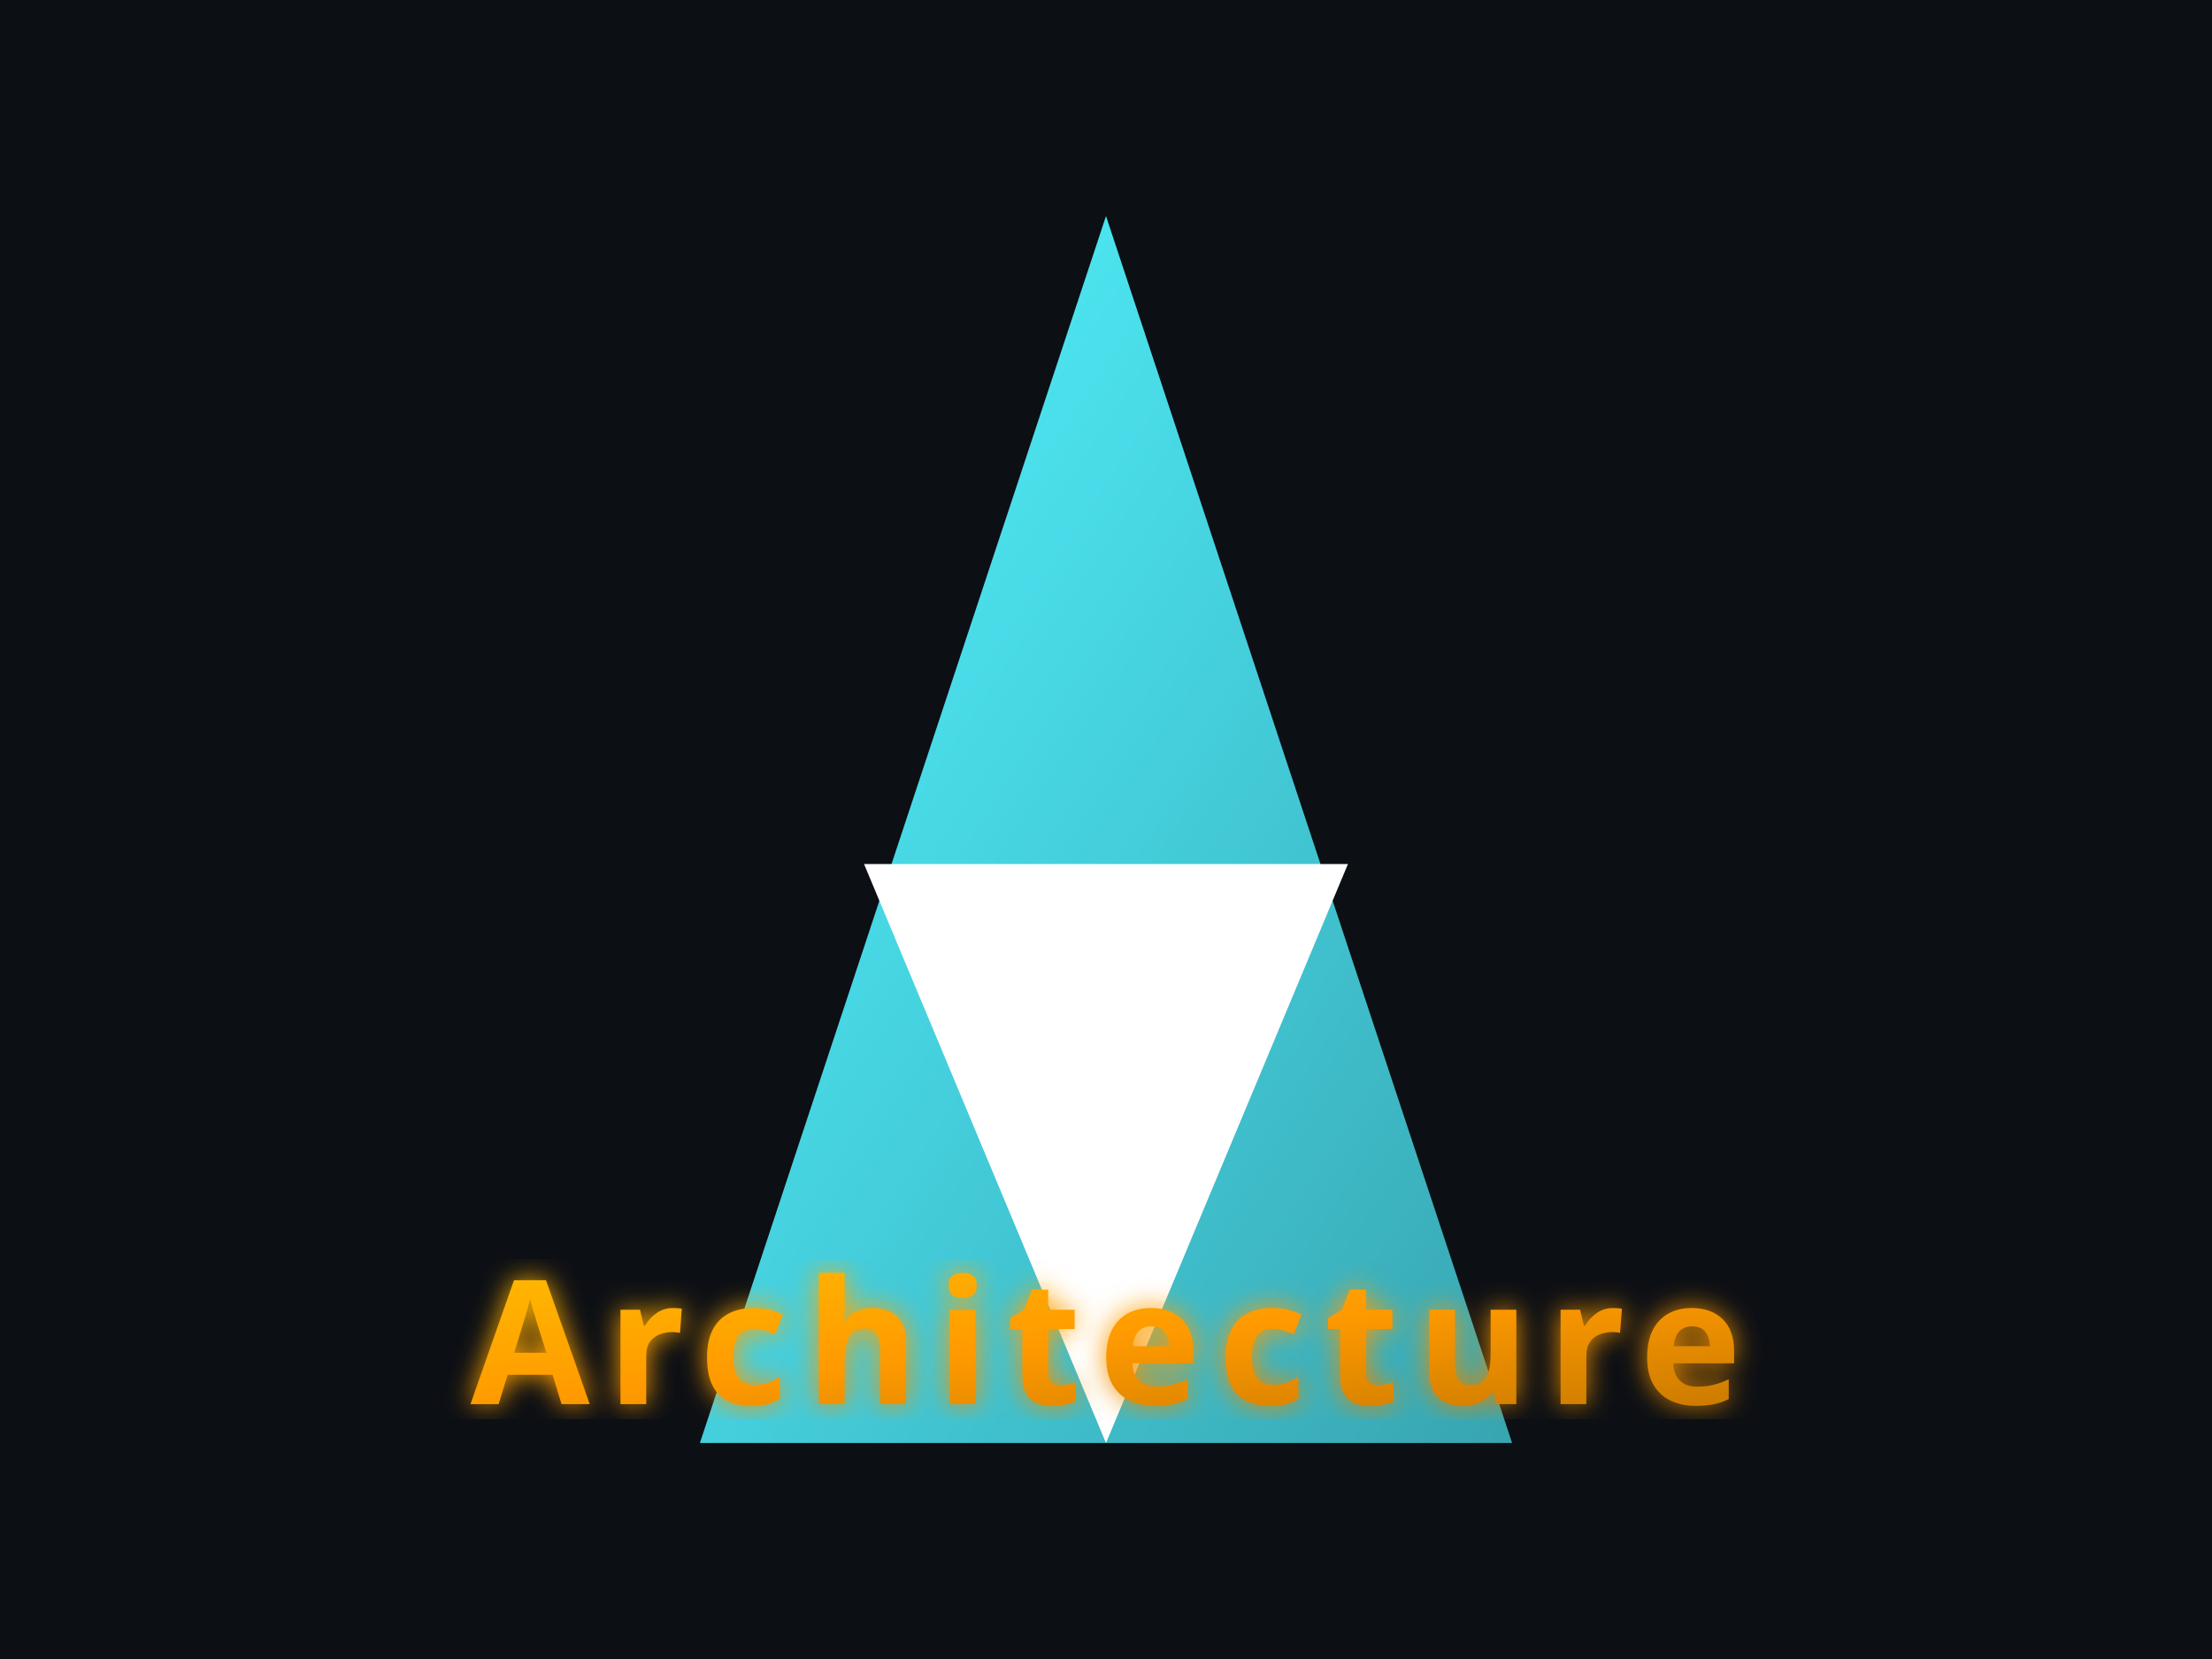
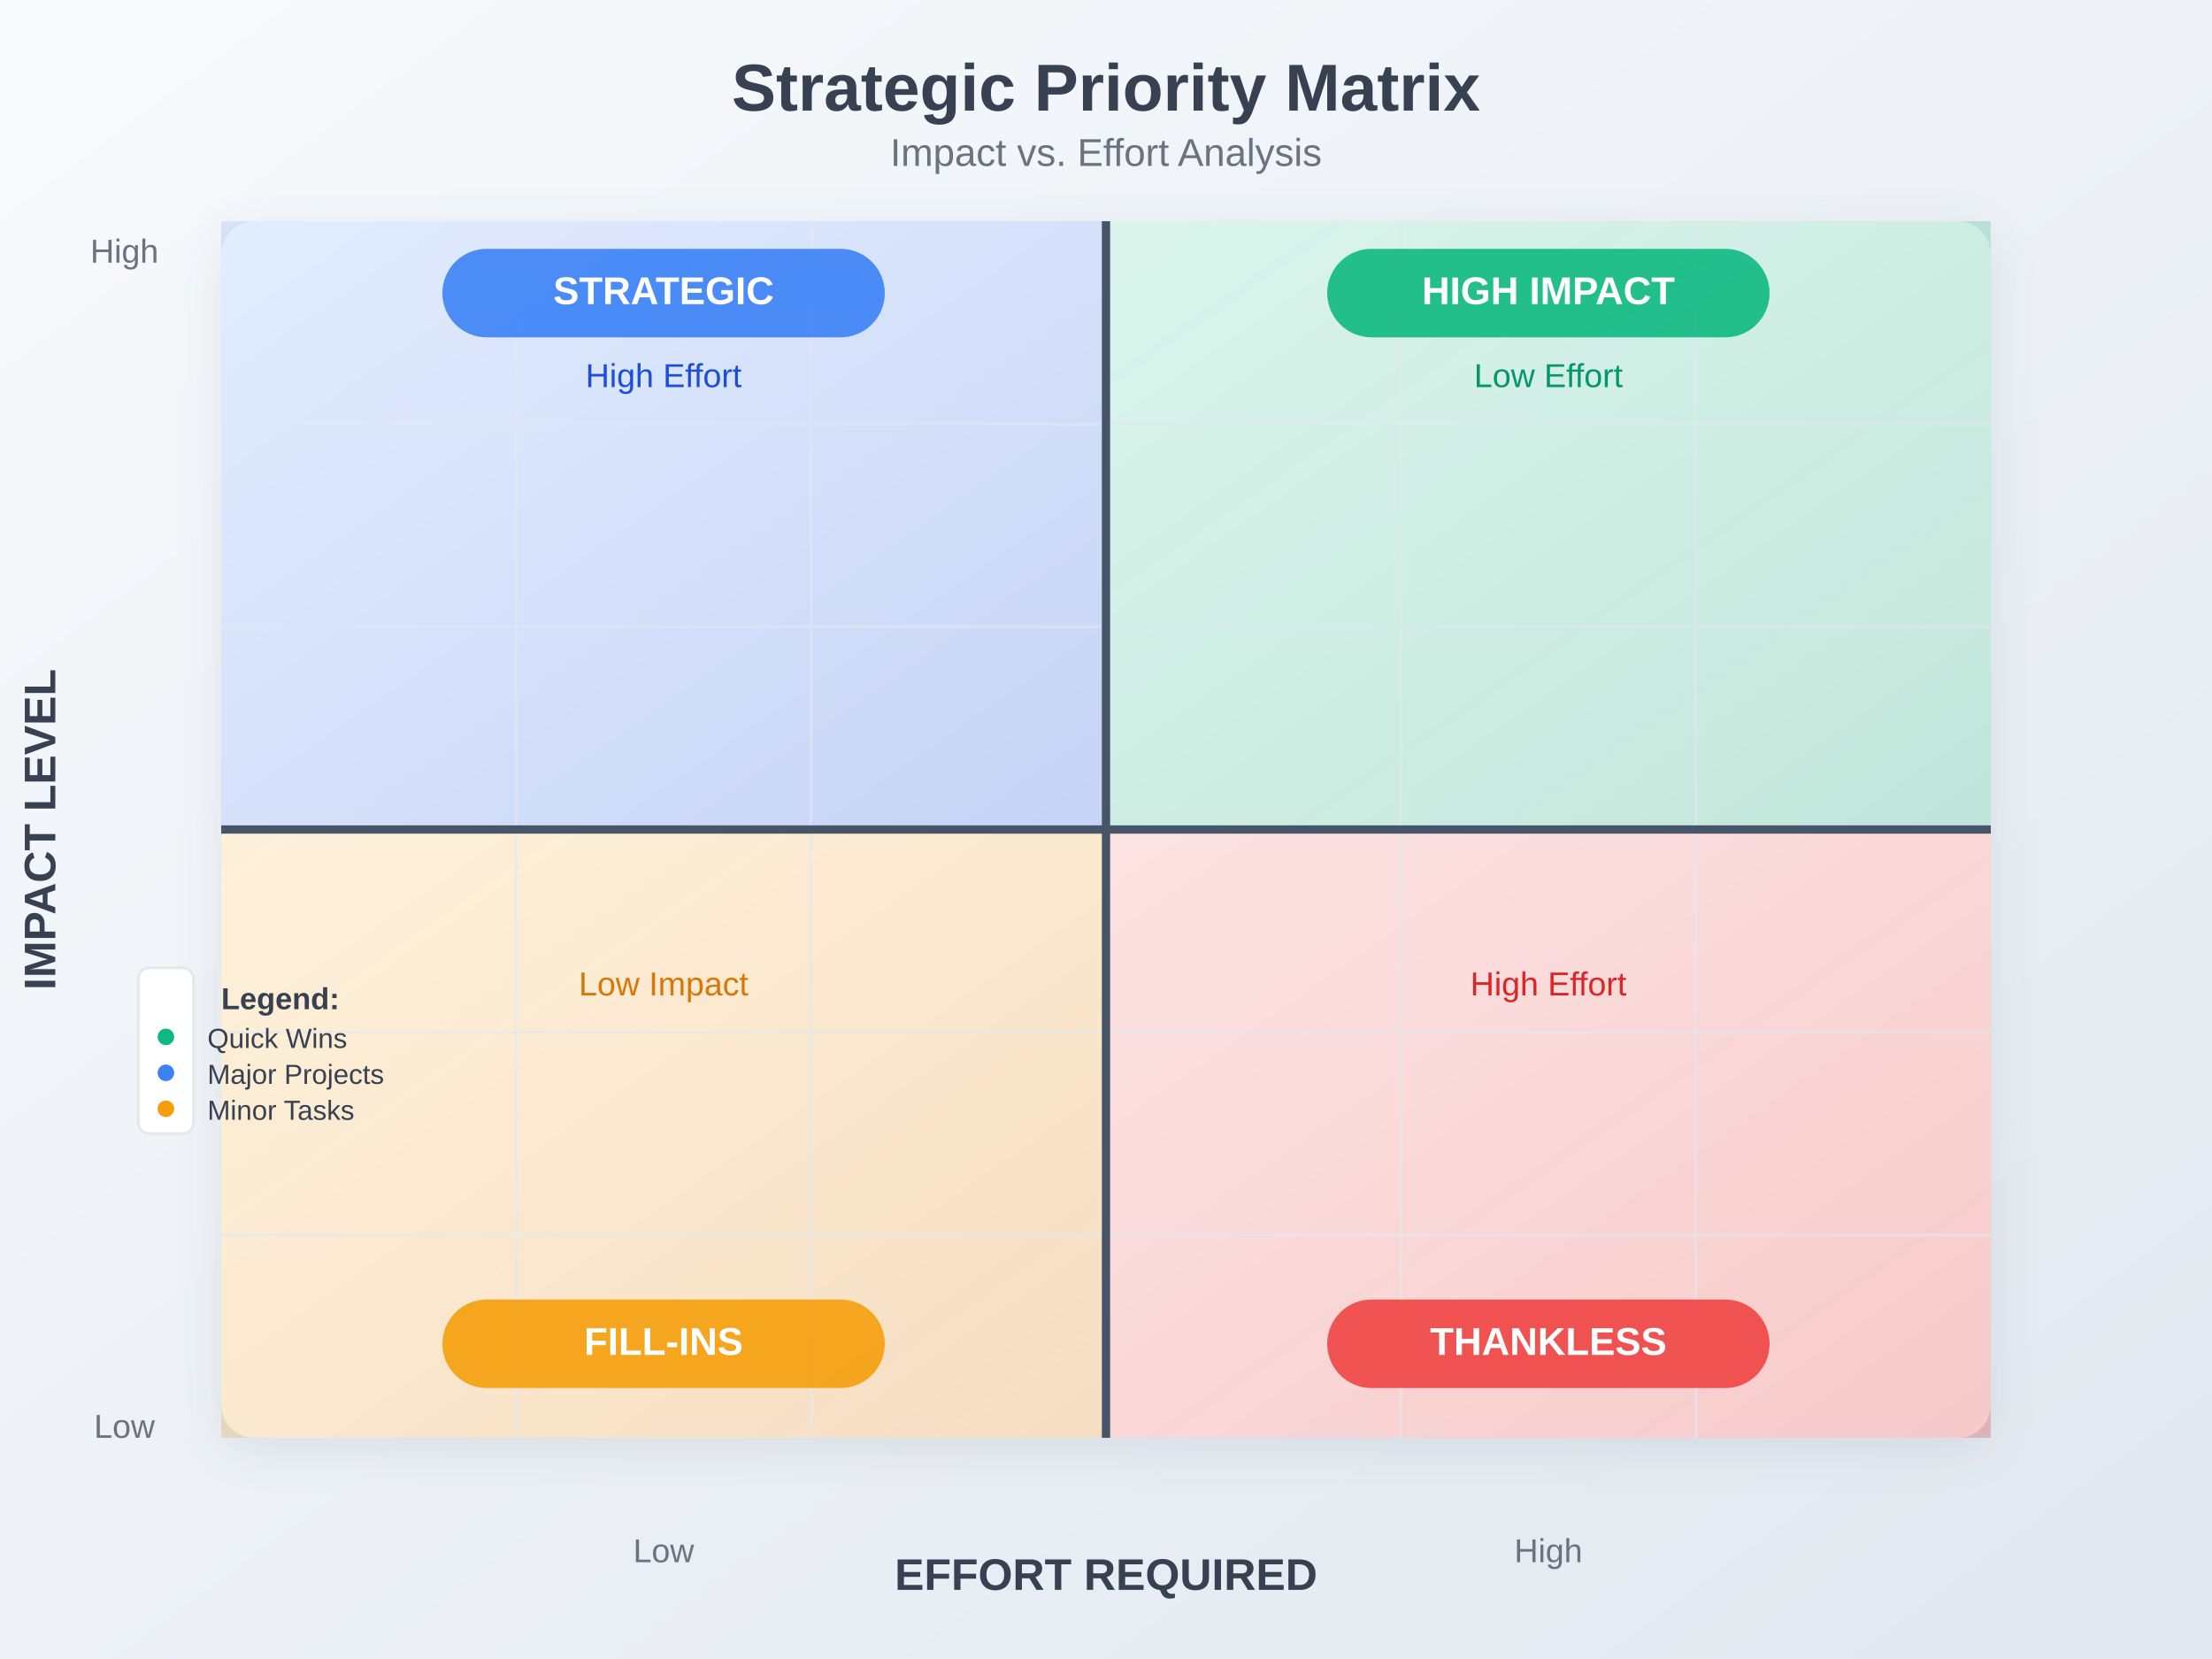
- <svg xmlns="http://www.w3.org/2000/svg" viewBox="0 0 1024 768">
-   <rect width="1024" height="768" fill="#0c0f14" />
-   <polygon points="512,100 700,668 324,668" fill="url(#grad1)" />
-   <polygon points="400,400 624,400 512,668" fill="#ffffff" />
-   <text x="50%" y="650" text-anchor="middle" font-family="'Gill Sans', sans-serif" font-size="80" fill="url(#textGradient)" font-weight="700" letter-spacing="8" filter="url(#glow)">
-         Architecture
+ <svg xmlns="http://www.w3.org/2000/svg" id="quad_74af17cf-7374-4a70-b7d6-5c53902f0d7c" width="800.0" height="600.0" viewBox="0 0 800.0 600.0" preserveAspectRatio="xMidYMid meet">
+   <defs>
+     <linearGradient id="bgGradient" x1="0%" y1="0%" x2="100%" y2="100%">
+       <stop offset="0%" style="stop-color:#f8fafc;stop-opacity:1" />
+       <stop offset="100%" style="stop-color:#e2e8f0;stop-opacity:1" />
+     </linearGradient>
+     <linearGradient id="q1Gradient" x1="0%" y1="0%" x2="100%" y2="100%">
+       <stop offset="0%" style="stop-color:#10b981;stop-opacity:0.15" />
+       <stop offset="100%" style="stop-color:#059669;stop-opacity:0.25" />
+     </linearGradient>
+     <linearGradient id="q2Gradient" x1="0%" y1="0%" x2="100%" y2="100%">
+       <stop offset="0%" style="stop-color:#3b82f6;stop-opacity:0.15" />
+       <stop offset="100%" style="stop-color:#1d4ed8;stop-opacity:0.25" />
+     </linearGradient>
+     <linearGradient id="q3Gradient" x1="0%" y1="0%" x2="100%" y2="100%">
+       <stop offset="0%" style="stop-color:#f59e0b;stop-opacity:0.15" />
+       <stop offset="100%" style="stop-color:#d97706;stop-opacity:0.25" />
+     </linearGradient>
+     <linearGradient id="q4Gradient" x1="0%" y1="0%" x2="100%" y2="100%">
+       <stop offset="0%" style="stop-color:#ef4444;stop-opacity:0.15" />
+       <stop offset="100%" style="stop-color:#dc2626;stop-opacity:0.25" />
+     </linearGradient>
+     <filter id="shadow" x="-20%" y="-20%" width="140%" height="140%">
+       <feDropShadow dx="0" dy="4" stdDeviation="8" flood-color="#64748b" flood-opacity="0.15" />
+     </filter>
+     <filter id="glow">
+       <feGaussianBlur stdDeviation="3" result="coloredBlur" />
+       <feMerge>
+         <feMergeNode in="coloredBlur" />
+         <feMergeNode in="SourceGraphic" />
+       </feMerge>
+     </filter>
+   </defs>
+   <rect width="800.0" height="600.0" fill="url(#bgGradient)" />
+   <rect x="80.0" y="80.0" width="640.0" height="440.0" fill="white" rx="12" filter="url(#shadow)" />
+   <rect x="400.0" y="80.0" width="320.0" height="220.0" fill="url(#q1Gradient)" rx="12" ry="0" />
+   <rect x="80.0" y="80.0" width="320.0" height="220.0" fill="url(#q2Gradient)" rx="12" ry="0" />
+   <rect x="80.0" y="300.0" width="320.0" height="220.0" fill="url(#q3Gradient)" rx="12" ry="0" />
+   <rect x="400.0" y="300.0" width="320.0" height="220.0" fill="url(#q4Gradient)" rx="12" ry="0" />
+   <g stroke="#e2e8f0" stroke-width="1" opacity="0.6">
+     <line x1="186.667" y1="80.0" x2="186.667" y2="520.0" />
+     <line x1="293.333" y1="80.0" x2="293.333" y2="520.0" />
+     <line x1="506.667" y1="80.0" x2="506.667" y2="520.0" />
+     <line x1="613.333" y1="80.0" x2="613.333" y2="520.0" />
+     <line x1="80.0" y1="153.333" x2="720.0" y2="153.333" />
+     <line x1="80.0" y1="226.667" x2="720.0" y2="226.667" />
+     <line x1="80.0" y1="373.333" x2="720.0" y2="373.333" />
+     <line x1="80.0" y1="446.667" x2="720.0" y2="446.667" />
+   </g>
+   <g stroke="#475569" stroke-width="3">
+     <line x1="400.0" y1="80.0" x2="400.0" y2="520.0" />
+     <line x1="80.0" y1="300.0" x2="720.0" y2="300.0" />
+   </g>
+   <rect x="480.0" y="90.0" width="160" height="32" fill="#10b981" rx="16" opacity="0.9" />
+   <text x="560.0" y="110.0" text-anchor="middle" fill="white" font-family="Arial, sans-serif" font-size="14" font-weight="bold">HIGH IMPACT
    </text>
-   <defs>
-     <linearGradient id="textGradient" x1="0" y1="0" x2="1" y2="1">
-       <stop class="stop1" offset="0%" stop-color="#ffb800" />
-       <stop class="stop2" offset="50%" stop-color="#FF9A00" />
-       <stop class="stop3" offset="100%" stop-color="#cc7b00" />
-     </linearGradient>
-     <linearGradient id="grad1" x1="0%" y1="0%" x2="100%" y2="100%">
-       <stop class="stop1" offset="0%" stop-color="#52f8ff" />
-       <stop class="stop2" offset="50%" stop-color="#45CFDD" />
-       <stop class="stop3" offset="100%" stop-color="#37a5b0" />
-     </linearGradient>
-   </defs>
-   <filter id="glow">
-     <feGaussianBlur in="SourceGraphic" stdDeviation="6" result="blurred" />
-     <feMerge>
-       <feMergeNode in="blurred" />
-       <feMergeNode in="SourceGraphic" />
-     </feMerge>
-   </filter>
+   <text x="560.0" y="140.0" text-anchor="middle" fill="#059669" font-family="Arial, sans-serif" font-size="12" font-weight="500">Low Effort
+     </text>
+   <rect x="160.0" y="90.0" width="160" height="32" fill="#3b82f6" rx="16" opacity="0.9" />
+   <text x="240.0" y="110.0" text-anchor="middle" fill="white" font-family="Arial, sans-serif" font-size="14" font-weight="bold">STRATEGIC
+     </text>
+   <text x="240.0" y="140.0" text-anchor="middle" fill="#1d4ed8" font-family="Arial, sans-serif" font-size="12" font-weight="500">High Effort
+     </text>
+   <rect x="160.0" y="470.0" width="160" height="32" fill="#f59e0b" rx="16" opacity="0.9" />
+   <text x="240.0" y="490.0" text-anchor="middle" fill="white" font-family="Arial, sans-serif" font-size="14" font-weight="bold">FILL-INS
+     </text>
+   <text x="240.0" y="360.0" text-anchor="middle" fill="#d97706" font-family="Arial, sans-serif" font-size="12" font-weight="500">Low Impact
+     </text>
+   <rect x="480.0" y="470.0" width="160" height="32" fill="#ef4444" rx="16" opacity="0.9" />
+   <text x="560.0" y="490.0" text-anchor="middle" fill="white" font-family="Arial, sans-serif" font-size="14" font-weight="bold">THANKLESS
+     </text>
+   <text x="560.0" y="360.0" text-anchor="middle" fill="#dc2626" font-family="Arial, sans-serif" font-size="12" font-weight="500">High Effort
+     </text>
+   <text x="400.0" y="575.0" text-anchor="middle" fill="#374151" font-family="Arial, sans-serif" font-size="16" font-weight="600">EFFORT REQUIRED
+     </text>
+   <text x="20" y="300.0" text-anchor="middle" fill="#374151" font-family="Arial, sans-serif" font-size="16" font-weight="600" transform="rotate(-90, 20, 300.0)">IMPACT LEVEL
+     </text>
+   <text x="240.0" y="565.0" text-anchor="middle" fill="#6b7280" font-family="Arial, sans-serif" font-size="12">Low
+     </text>
+   <text x="560.0" y="565.0" text-anchor="middle" fill="#6b7280" font-family="Arial, sans-serif" font-size="12">High
+     </text>
+   <text x="45" y="520.0" text-anchor="middle" fill="#6b7280" font-family="Arial, sans-serif" font-size="12">Low</text>
+   <text x="45" y="95.0" text-anchor="middle" fill="#6b7280" font-family="Arial, sans-serif" font-size="12">High</text>
+   <text x="400.0" y="40" text-anchor="middle" fill="#374151" font-family="Arial, sans-serif" font-size="24" font-weight="bold">Strategic Priority Matrix
+     </text>
+   <text x="400.0" y="60" text-anchor="middle" fill="#6b7280" font-family="Arial, sans-serif" font-size="14">Impact vs.
+         Effort Analysis
+     </text>
+   <g transform="translate(50, 350)">
+     <rect x="0" y="0" width="20" height="60" fill="white" rx="4" stroke="#e5e7eb" stroke-width="1" />
+     <text x="30" y="15" fill="#374151" font-family="Arial, sans-serif" font-size="11" font-weight="600">Legend:
+         </text>
+     <circle cx="10" cy="25" r="3" fill="#10b981" />
+     <text x="25" y="29" fill="#374151" font-family="Arial, sans-serif" font-size="10">Quick Wins</text>
+     <circle cx="10" cy="38" r="3" fill="#3b82f6" />
+     <text x="25" y="42" fill="#374151" font-family="Arial, sans-serif" font-size="10">Major Projects</text>
+     <circle cx="10" cy="51" r="3" fill="#f59e0b" />
+     <text x="25" y="55" fill="#374151" font-family="Arial, sans-serif" font-size="10">Minor Tasks</text>
+   </g>
</svg>
